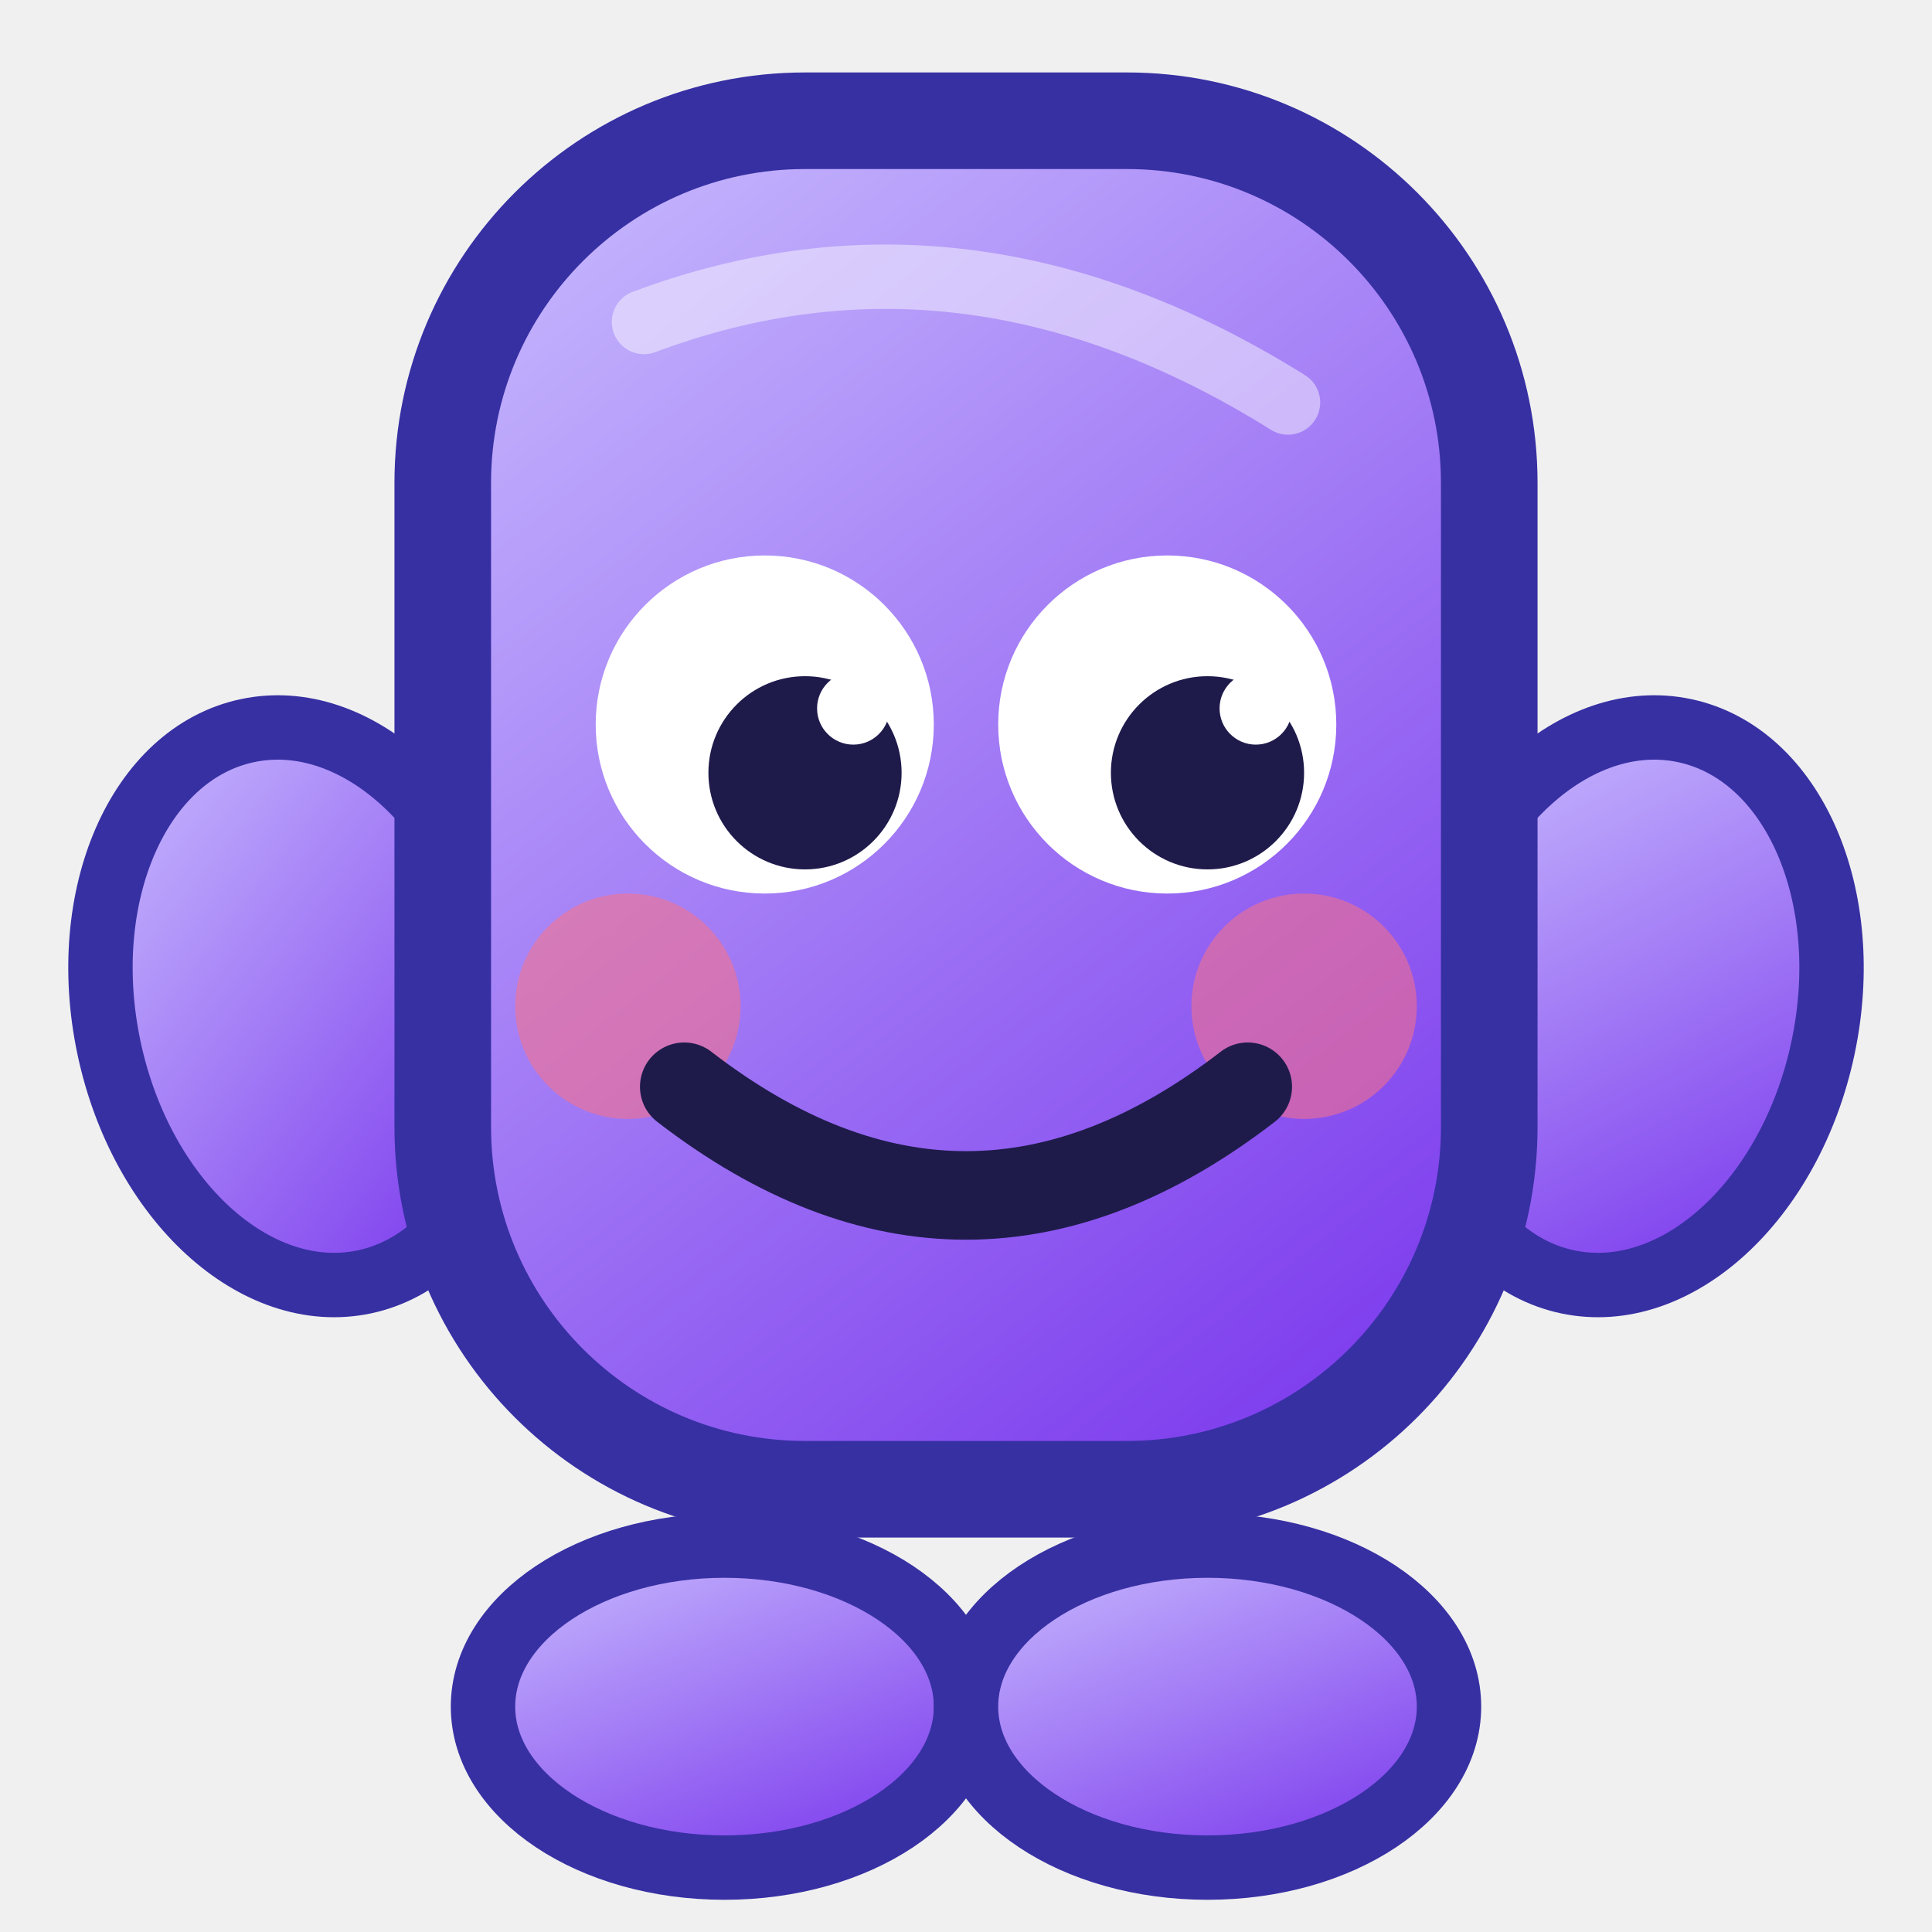
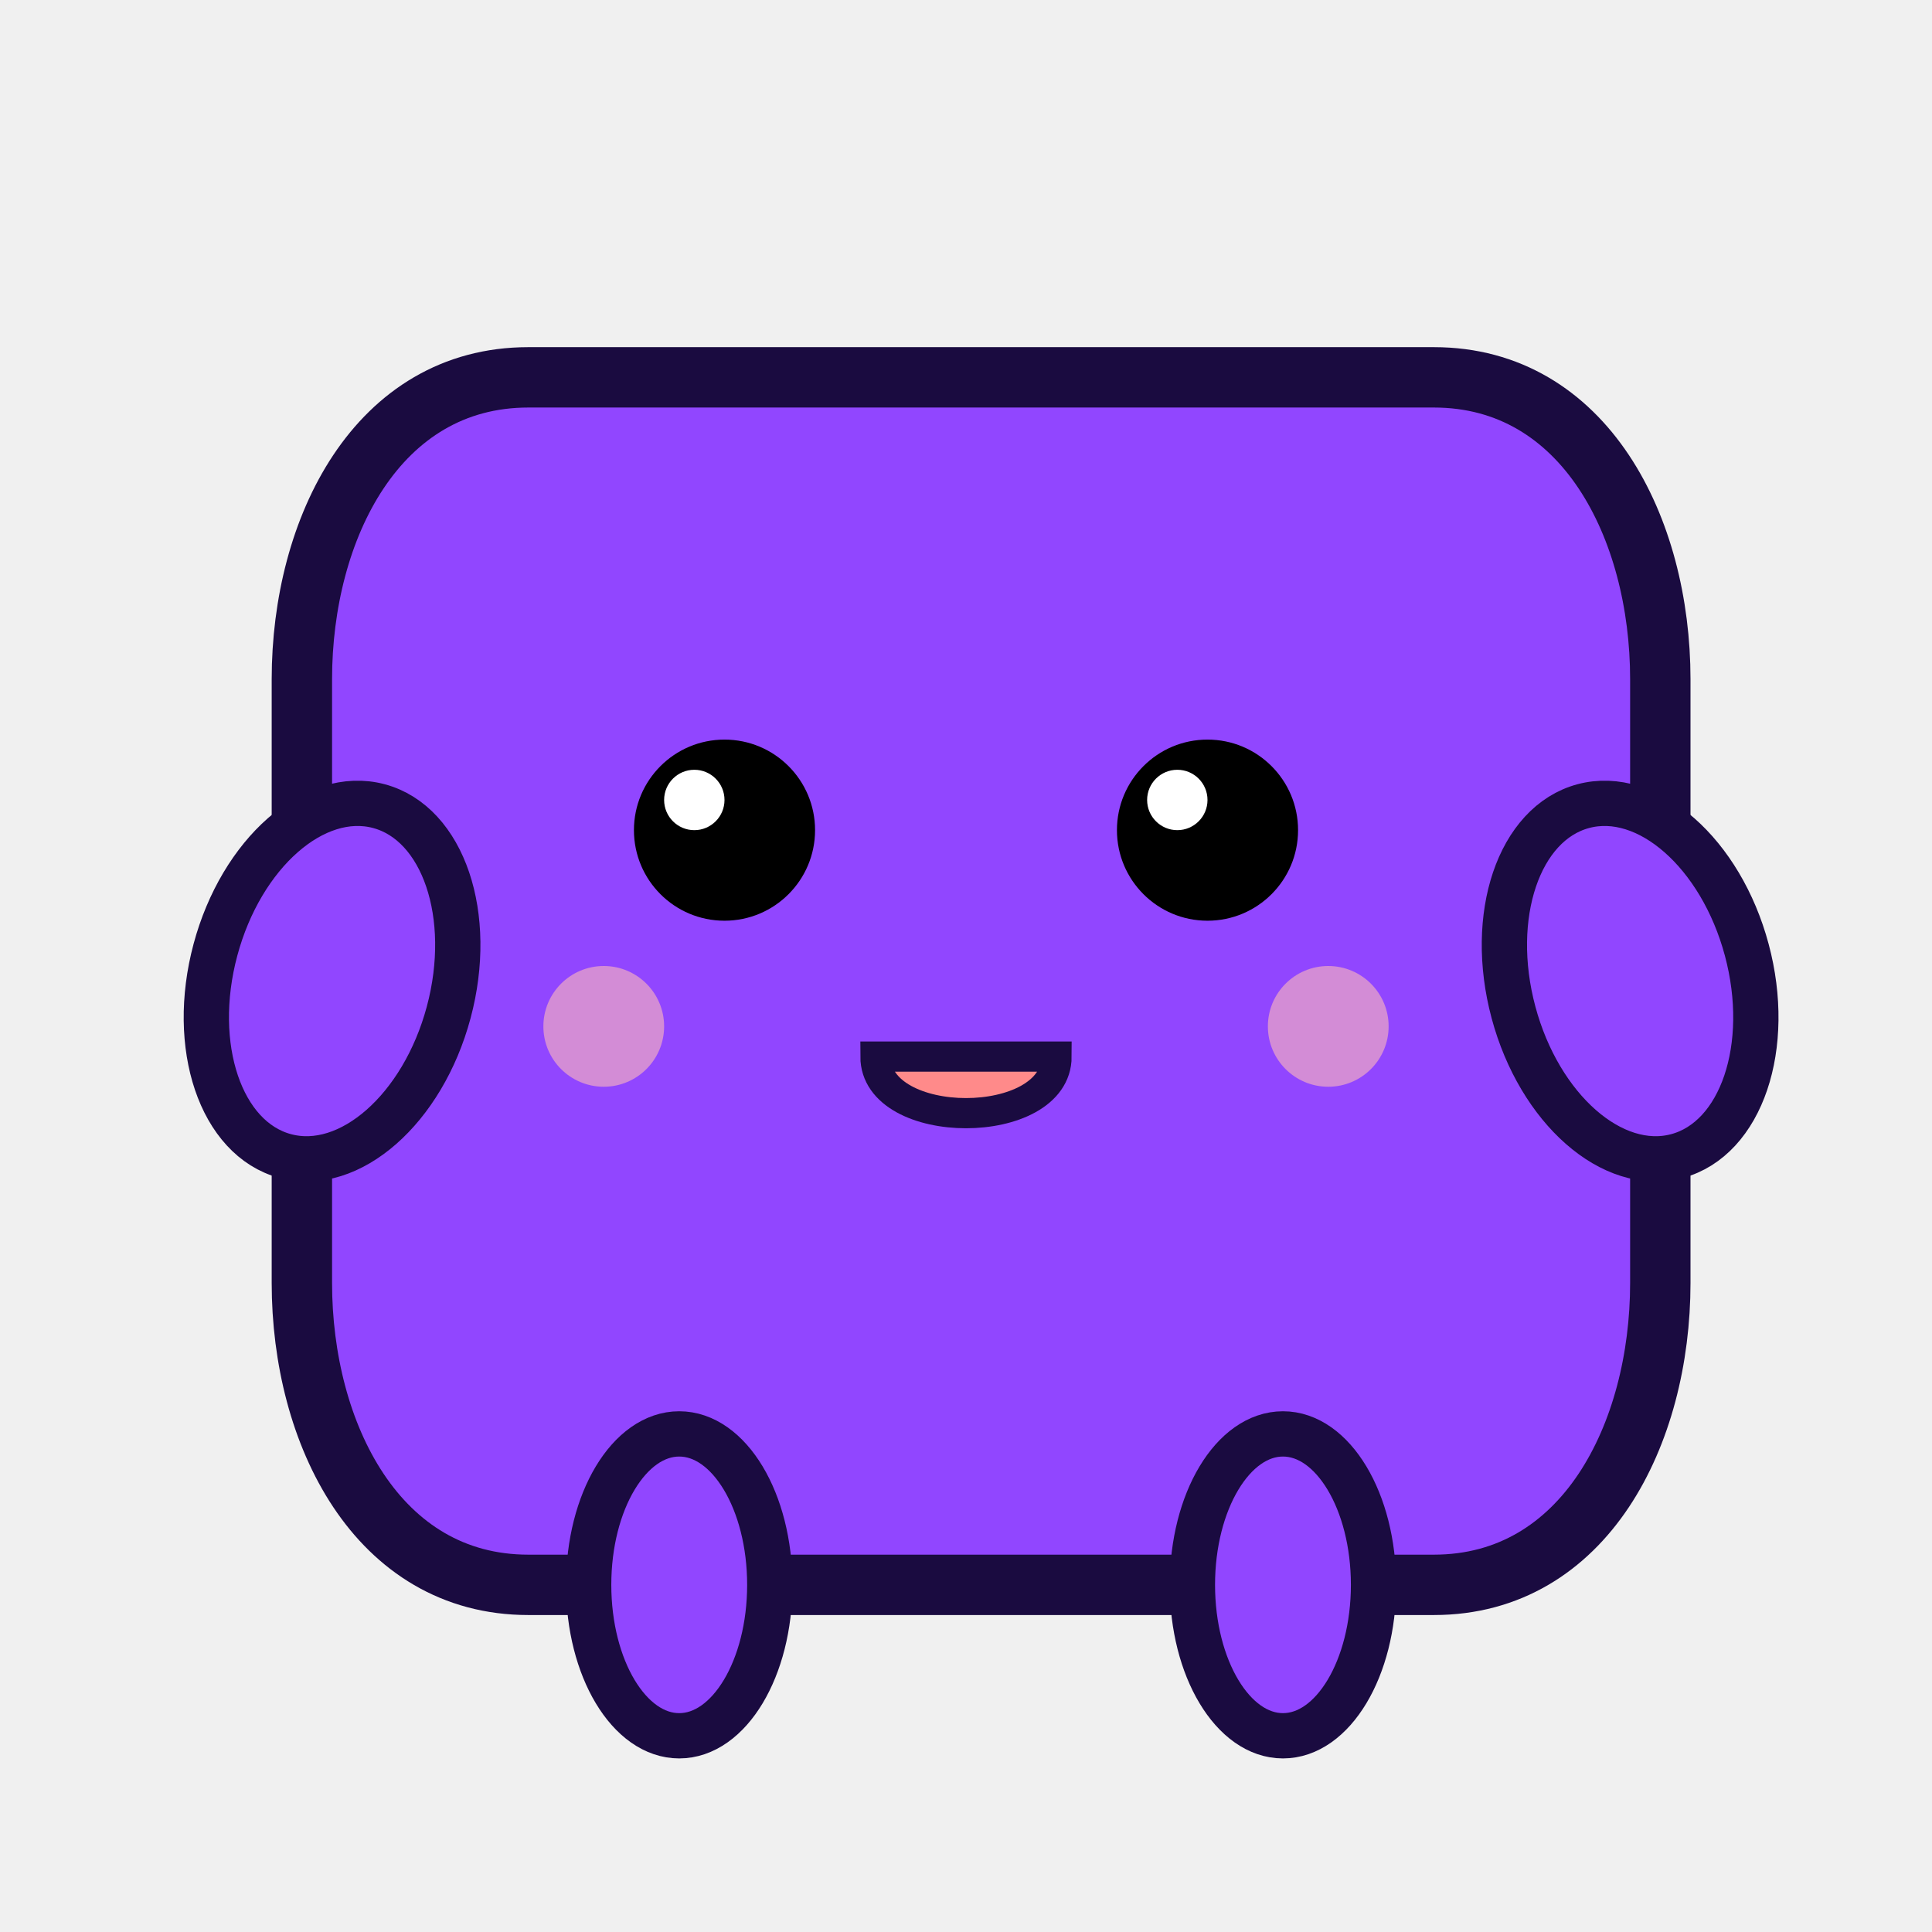
- <svg xmlns="http://www.w3.org/2000/svg" viewBox="0 0 24 24">
-   <defs>
-     <linearGradient id="bd" x1="20%" y1="0%" x2="80%" y2="100%">
-       <stop offset="0%" stop-color="#C4B5FD" />
-       <stop offset="100%" stop-color="#7C3AED" />
-     </linearGradient>
-   </defs>
-   <ellipse cx="3.8" cy="12.5" rx="2.5" ry="3.5" fill="url(#bd)" stroke="#3730A3" stroke-width="0.8" transform="rotate(-12,3.8,12.5)" />
-   <ellipse cx="20.2" cy="12.5" rx="2.5" ry="3.5" fill="url(#bd)" stroke="#3730A3" stroke-width="0.8" transform="rotate(12,20.2,12.5)" />
-   <rect x="5.5" y="1.5" width="13" height="17" rx="4.5" fill="url(#bd)" stroke="#3730A3" stroke-width="1.2" />
-   <ellipse cx="9" cy="21.2" rx="3" ry="2" fill="url(#bd)" stroke="#3730A3" stroke-width="0.8" />
-   <ellipse cx="15" cy="21.2" rx="3" ry="2" fill="url(#bd)" stroke="#3730A3" stroke-width="0.8" />
-   <circle cx="9.5" cy="9" r="2.1" fill="white" />
-   <circle cx="14.5" cy="9" r="2.1" fill="white" />
-   <circle cx="10" cy="9.6" r="1.2" fill="#1E1B4B" />
-   <circle cx="15" cy="9.6" r="1.2" fill="#1E1B4B" />
-   <circle cx="10.6" cy="8.8" r="0.45" fill="white" />
-   <circle cx="15.6" cy="8.8" r="0.45" fill="white" />
-   <circle cx="7.8" cy="12.5" r="1.4" fill="#FB7185" fill-opacity="0.55" />
-   <circle cx="16.2" cy="12.5" r="1.4" fill="#FB7185" fill-opacity="0.55" />
-   <path d="M8.5 13.5 Q12 16.2 15.5 13.5" fill="none" stroke="#1E1B4B" stroke-width="1.1" stroke-linecap="round" />
-   <path d="M8 4 Q12 2.5 16 5" fill="none" stroke="white" stroke-width="0.8" stroke-linecap="round" stroke-opacity="0.45" />
+ <svg xmlns="http://www.w3.org/2000/svg" width="128" height="128" viewBox="0 0 128 128" fill="none">
+   <path d="M35 25C25 25 20 35 20 45V85C20 95 25 105 35 105H95C105 105 110 95 110 85V45C110 35 105 25 95 25H35Z" fill="#9146FF" stroke="#1A0B40" stroke-width="4" stroke-linejoin="round" />
+   <ellipse cx="22" cy="65" rx="8" ry="12" fill="#9146FF" stroke="#1A0B40" stroke-width="3" transform="rotate(15 22 65)" />
+   <ellipse cx="108" cy="65" rx="8" ry="12" fill="#9146FF" stroke="#1A0B40" stroke-width="3" transform="rotate(-15 108 65)" />
+   <ellipse cx="45" cy="105" rx="6" ry="10" fill="#9146FF" stroke="#1A0B40" stroke-width="3" />
+   <ellipse cx="85" cy="105" rx="6" ry="10" fill="#9146FF" stroke="#1A0B40" stroke-width="3" />
+   <circle cx="48" cy="55" r="6" fill="black" />
+   <circle cx="46" cy="53" r="2" fill="white" />
+   <circle cx="80" cy="55" r="6" fill="black" />
+   <circle cx="78" cy="53" r="2" fill="white" />
+   <path d="M58 70C58 75 70 75 70 70H58Z" fill="#FF8A8A" stroke="#1A0B40" stroke-width="2" />
+   <circle cx="40" cy="68" r="4" fill="#FFBABA" opacity="0.6" />
+   <circle cx="88" cy="68" r="4" fill="#FFBABA" opacity="0.6" />
</svg>
